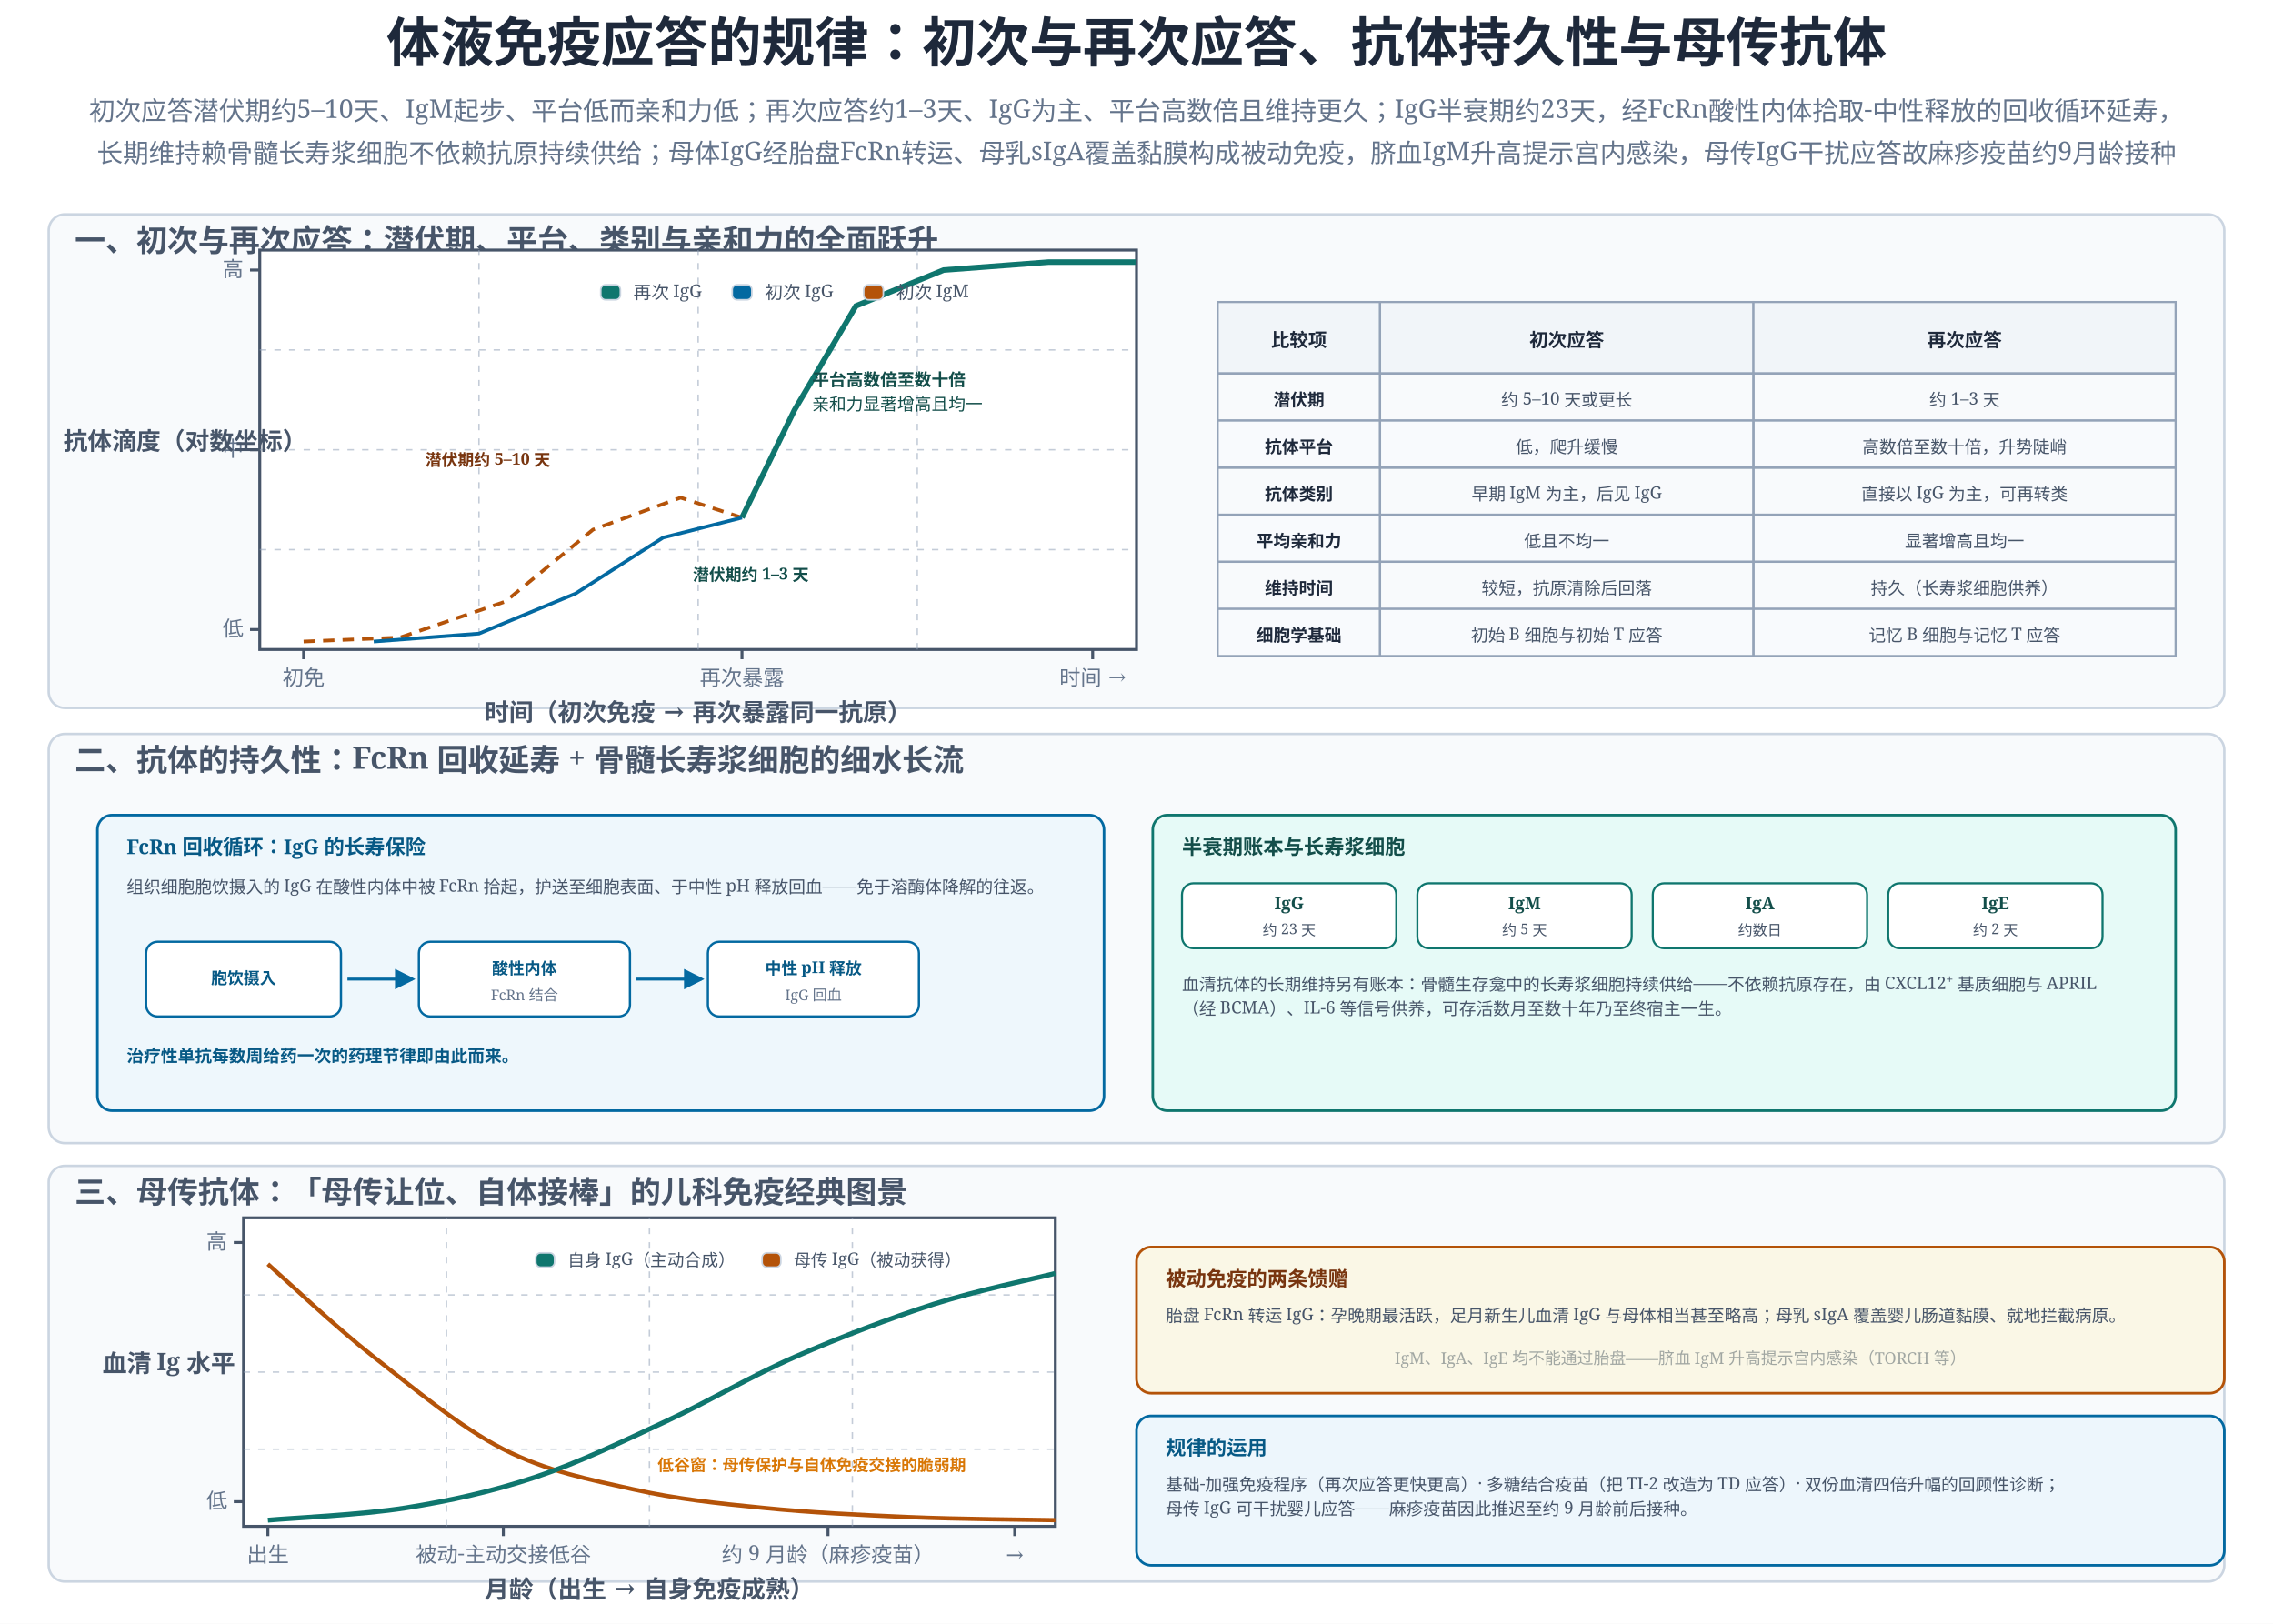
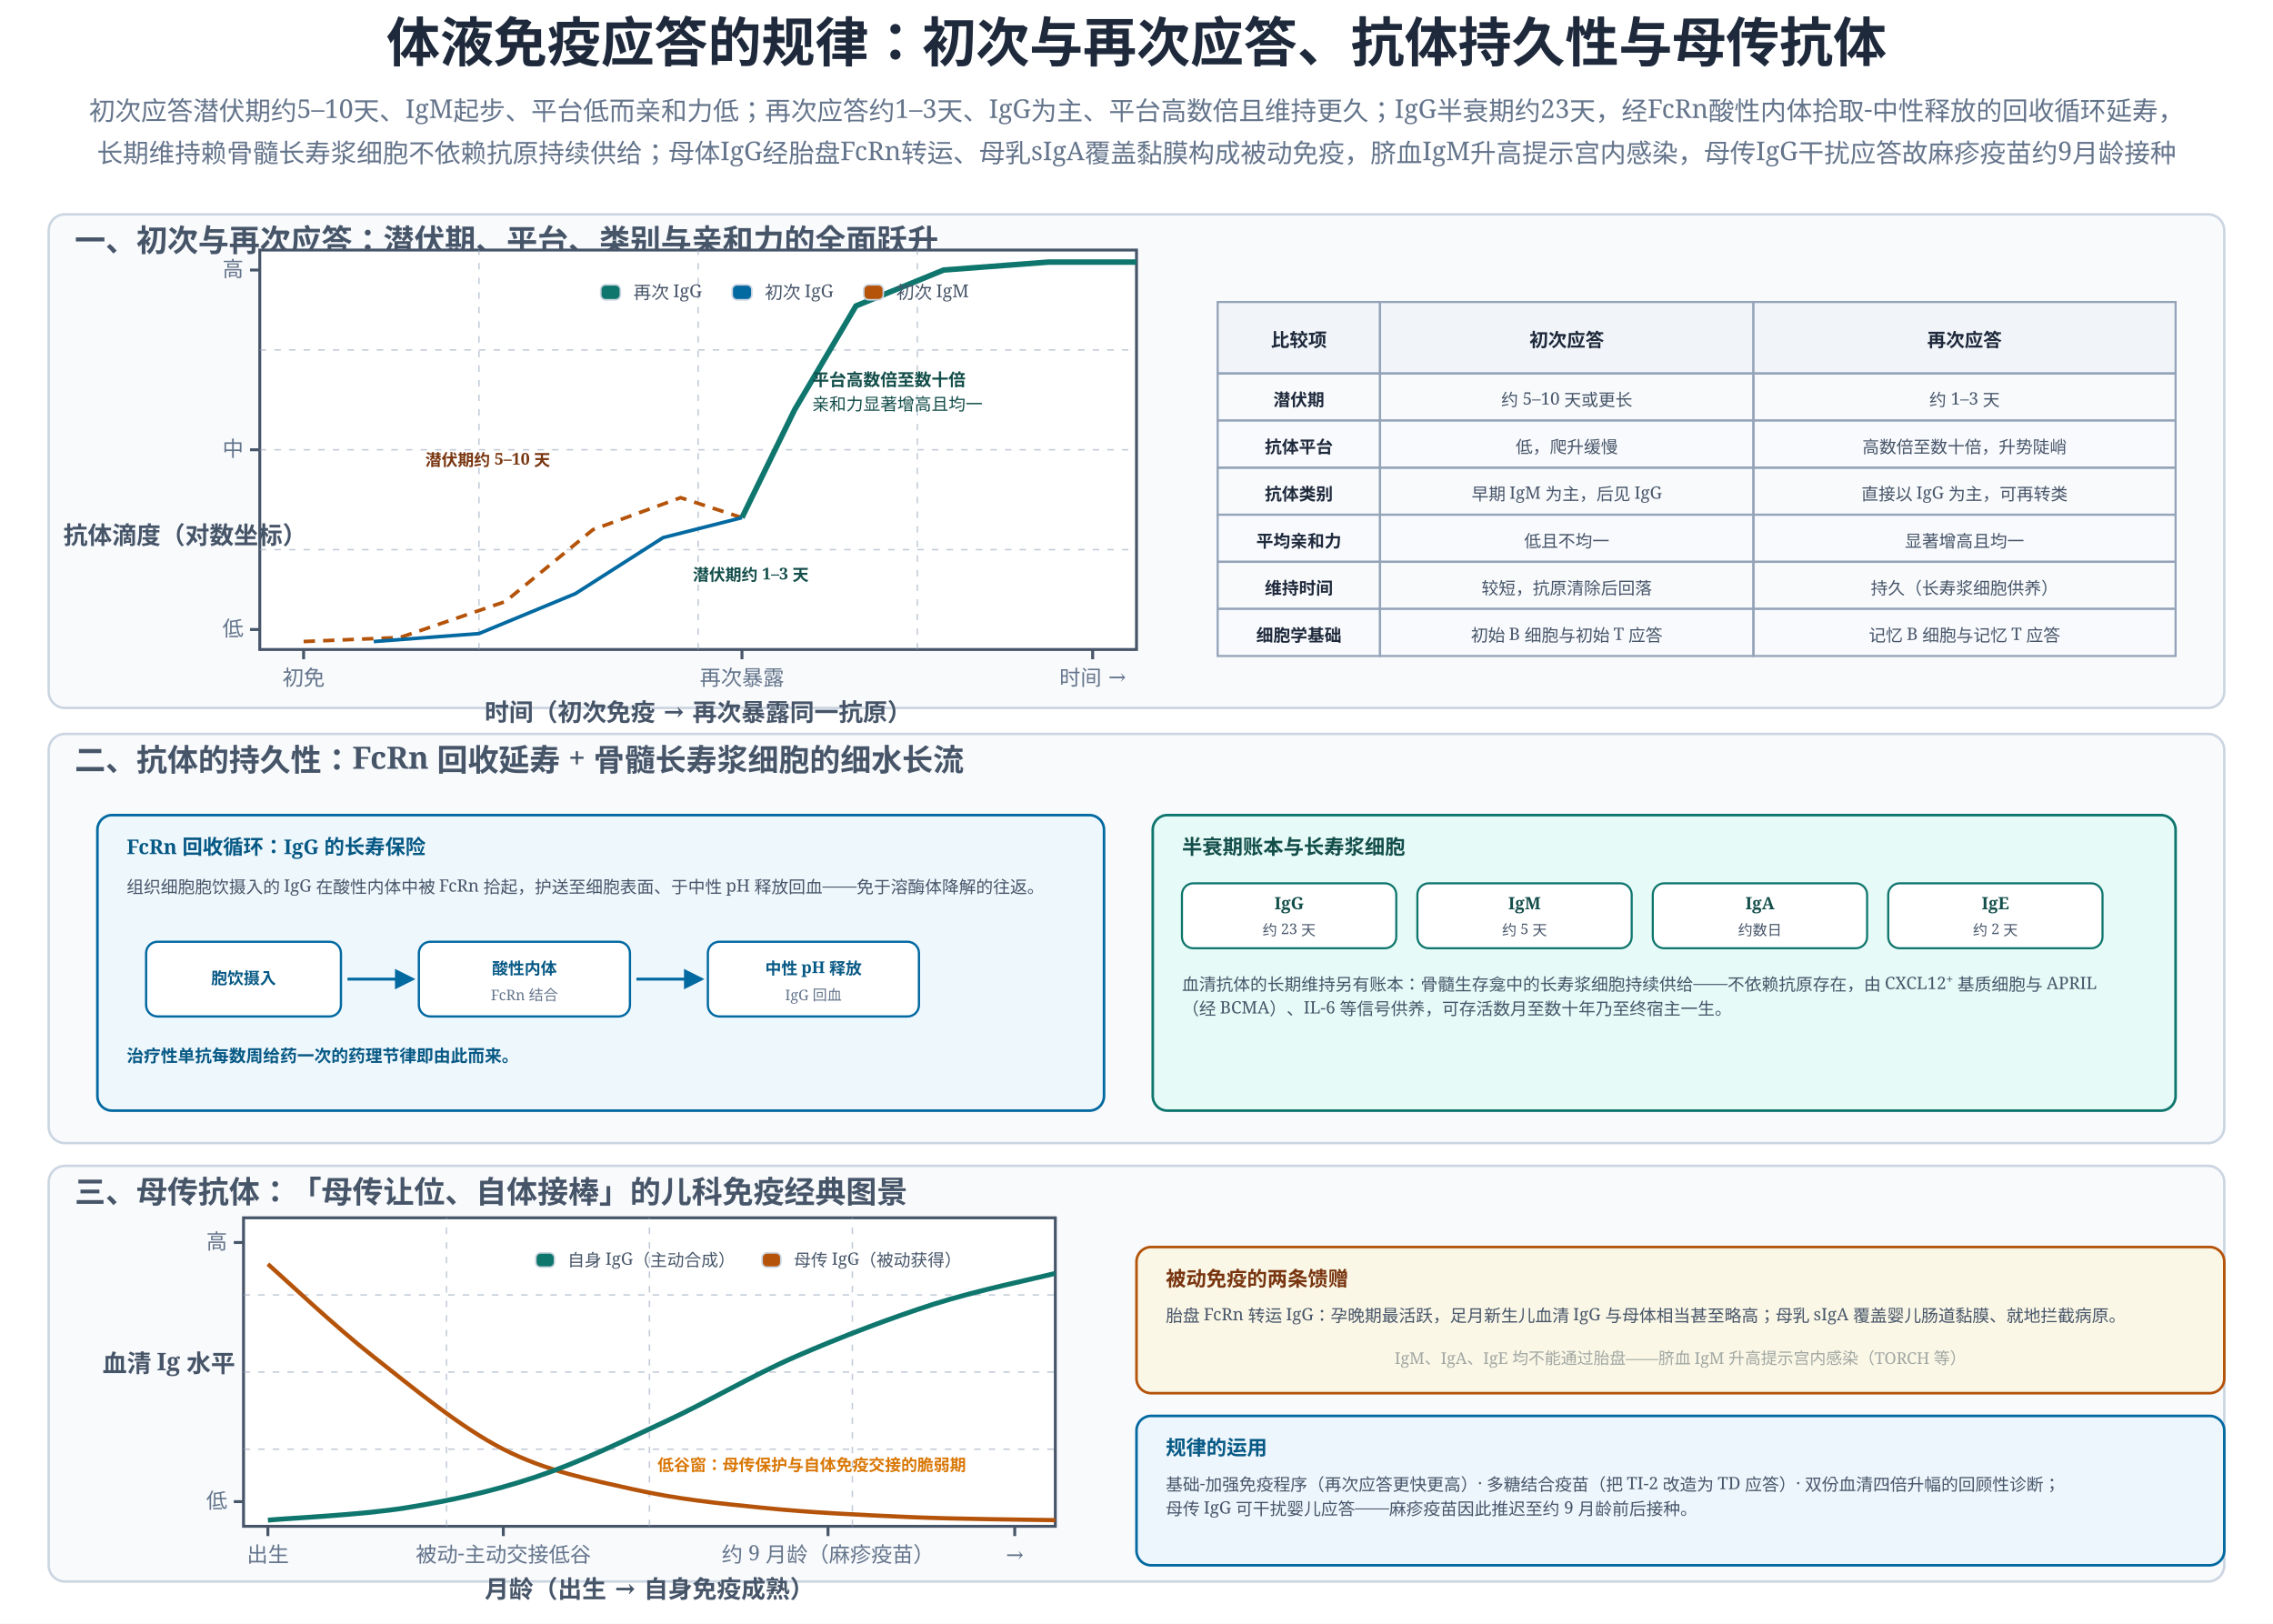
<svg xmlns="http://www.w3.org/2000/svg" width="1400" height="1000" viewBox="0 0 1400 1000" font-family="Noto Serif SC, LXGW WenKai, Songti SC, serif">
  <defs>
    <marker id="arr-ink" viewBox="0 0 10 10" refX="8.5" refY="5" markerWidth="7" markerHeight="7" orient="auto-start-reverse">
      <path d="M0,0 L10,5 L0,10 z" fill="#334155" />
    </marker>
    <marker id="arr-dna" viewBox="0 0 10 10" refX="8.5" refY="5" markerWidth="7" markerHeight="7" orient="auto-start-reverse">
      <path d="M0,0 L10,5 L0,10 z" fill="#0f766e" />
    </marker>
    <marker id="arr-rna" viewBox="0 0 10 10" refX="8.5" refY="5" markerWidth="7" markerHeight="7" orient="auto-start-reverse">
      <path d="M0,0 L10,5 L0,10 z" fill="#b45309" />
    </marker>
    <marker id="arr-pro" viewBox="0 0 10 10" refX="8.5" refY="5" markerWidth="7" markerHeight="7" orient="auto-start-reverse">
      <path d="M0,0 L10,5 L0,10 z" fill="#6d28d9" />
    </marker>
    <marker id="arr-enz" viewBox="0 0 10 10" refX="8.5" refY="5" markerWidth="7" markerHeight="7" orient="auto-start-reverse">
      <path d="M0,0 L10,5 L0,10 z" fill="#be185d" />
    </marker>
    <marker id="arr-acc" viewBox="0 0 10 10" refX="8.5" refY="5" markerWidth="7" markerHeight="7" orient="auto-start-reverse">
      <path d="M0,0 L10,5 L0,10 z" fill="#0369a1" />
    </marker>
    <marker id="arr-ok" viewBox="0 0 10 10" refX="8.5" refY="5" markerWidth="7" markerHeight="7" orient="auto-start-reverse">
      <path d="M0,0 L10,5 L0,10 z" fill="#059669" />
    </marker>
    <marker id="arr-warn" viewBox="0 0 10 10" refX="8.5" refY="5" markerWidth="7" markerHeight="7" orient="auto-start-reverse">
      <path d="M0,0 L10,5 L0,10 z" fill="#b45309" />
    </marker>
    <marker id="arr-bad" viewBox="0 0 10 10" refX="8.5" refY="5" markerWidth="7" markerHeight="7" orient="auto-start-reverse">
      <path d="M0,0 L10,5 L0,10 z" fill="#dc2626" />
    </marker>
    <marker id="arr-mute" viewBox="0 0 10 10" refX="8.5" refY="5" markerWidth="7" markerHeight="7" orient="auto-start-reverse">
      <path d="M0,0 L10,5 L0,10 z" fill="#94a3b8" />
    </marker>
  </defs>
  <rect x="0" y="0" width="1400" height="1000" fill="#ffffff" />
  <text x="700" y="38" text-anchor="middle" font-size="33" font-weight="700" fill="#1e293b">体液免疫应答的规律：初次与再次应答、抗体持久性与母传抗体</text>
  <text x="700" y="74" text-anchor="middle" font-size="16" fill="#64748b">初次应答潜伏期约5–10天、IgM起步、平台低而亲和力低；再次应答约1–3天、IgG为主、平台高数倍且维持更久；IgG半衰期约23天，经FcRn酸性内体拾取-中性释放的回收循环延寿，</text>
  <text x="700" y="100" text-anchor="middle" font-size="16" fill="#64748b">长期维持赖骨髓长寿浆细胞不依赖抗原持续供给；母体IgG经胎盘FcRn转运、母乳sIgA覆盖黏膜构成被动免疫，脐血IgM升高提示宫内感染，母传IgG干扰应答故麻疹疫苗约9月龄接种</text>
  <rect x="30" y="132" width="1340" height="304" rx="10" fill="#f8fafc" stroke="#cbd5e1" stroke-width="1.5" />
  <text x="46" y="154.84" font-size="19" fill="#475569" font-weight="700">一、初次与再次应答：潜伏期、平台、类别与亲和力的全面跃升</text>
  <line x1="187" y1="154" x2="187" y2="400" stroke="#dc2626" stroke-width="1.6" stroke-dasharray="5 4" opacity="0.7" />
  <line x1="457" y1="154" x2="457" y2="400" stroke="#dc2626" stroke-width="1.6" stroke-dasharray="5 4" opacity="0.7" />
  <rect x="160" y="154" width="540" height="246" fill="#ffffff" stroke="#475569" stroke-width="1.8" />
  <line x1="160" y1="338.5" x2="700" y2="338.5" stroke="#94a3b8" stroke-width="0.9" stroke-dasharray="4 5" opacity="0.55" />
  <line x1="295" y1="400" x2="295" y2="154" stroke="#94a3b8" stroke-width="0.9" stroke-dasharray="4 5" opacity="0.55" />
  <line x1="160" y1="277" x2="700" y2="277" stroke="#94a3b8" stroke-width="0.9" stroke-dasharray="4 5" opacity="0.55" />
  <line x1="430" y1="400" x2="430" y2="154" stroke="#94a3b8" stroke-width="0.9" stroke-dasharray="4 5" opacity="0.55" />
  <line x1="160" y1="215.5" x2="700" y2="215.5" stroke="#94a3b8" stroke-width="0.9" stroke-dasharray="4 5" opacity="0.55" />
  <line x1="565" y1="400" x2="565" y2="154" stroke="#94a3b8" stroke-width="0.9" stroke-dasharray="4 5" opacity="0.55" />
  <line x1="187" y1="400" x2="187" y2="406" stroke="#475569" stroke-width="1.8" />
  <text x="187" y="422" font-size="13" fill="#64748b" text-anchor="middle">初免</text>
  <line x1="457" y1="400" x2="457" y2="406" stroke="#475569" stroke-width="1.8" />
  <text x="457" y="422" font-size="13" fill="#64748b" text-anchor="middle">再次暴露</text>
  <line x1="673" y1="400" x2="673" y2="406" stroke="#475569" stroke-width="1.8" />
  <text x="673" y="422" font-size="13" fill="#64748b" text-anchor="middle">时间 →</text>
  <line x1="154" y1="387.7" x2="160" y2="387.7" stroke="#475569" stroke-width="1.8" />
  <text x="150" y="391.7" font-size="13" fill="#64748b" text-anchor="end">低</text>
  <line x1="154" y1="277" x2="160" y2="277" stroke="#475569" stroke-width="1.8" />
  <text x="150" y="281" font-size="13" fill="#64748b" text-anchor="end">中</text>
  <line x1="154" y1="166.3" x2="160" y2="166.3" stroke="#475569" stroke-width="1.8" />
  <text x="150" y="170.3" font-size="13" fill="#64748b" text-anchor="end">高</text>
  <text x="430" y="444" font-size="15" fill="#475569" text-anchor="middle" font-weight="600">时间（初次免疫 → 再次暴露同一抗原）</text>
-   <text x="114" y="277" font-size="15" fill="#475569" text-anchor="middle" font-weight="600">抗体滴度（对数坐标）</text>
+   <text x="114" y="335" font-size="15" fill="#475569" text-anchor="middle" font-weight="600">抗体滴度（对数坐标）</text>
  <path d="M187.0,395.1 L246.4,392.6 L311.2,370.5 L365.2,326.2 L419.2,306.5 L457.0,318.8" fill="none" stroke="#b45309" stroke-width="2.2" stroke-dasharray="7 5" />
  <path d="M230.2,395.1 L295.0,390.2 L354.4,365.6 L408.4,331.1 L457.0,318.8" fill="none" stroke="#0369a1" stroke-width="2.2" />
  <path d="M457.0,318.8 L489.4,252.4 L527.2,188.4 L581.2,166.3 L646.0,161.4 L700.0,161.4" fill="none" stroke="#0f766e" stroke-width="3.4" />
  <rect x="370" y="175.38" width="12.1" height="9.24" rx="3" fill="#0f766e" stroke="#cbd5e1" stroke-width="1" />
  <text x="390.1" y="183.96" font-size="11" fill="#475569">再次 IgG</text>
  <rect x="450.98" y="175.38" width="12.1" height="9.24" rx="3" fill="#0369a1" stroke="#cbd5e1" stroke-width="1" />
  <text x="471.08" y="183.96" font-size="11" fill="#475569">初次 IgG</text>
  <rect x="531.96" y="175.38" width="12.1" height="9.24" rx="3" fill="#b45309" stroke="#cbd5e1" stroke-width="1" />
  <text x="552.06" y="183.96" font-size="11" fill="#475569">初次 IgM</text>
  <text x="300.4" y="286.84" font-size="10" fill="#78350f" text-anchor="middle" font-weight="700">潜伏期约 5–10 天</text>
  <text x="462.4" y="357.56" font-size="10" fill="#134e4a" text-anchor="middle" font-weight="700">潜伏期约 1–3 天</text>
  <text x="500.2" y="237.64" font-size="10.5" fill="#134e4a" font-weight="700">平台高数倍至数十倍</text>
  <text x="500.2" y="252.64" font-size="10.5" fill="#134e4a">亲和力显著增高且均一</text>
  <rect x="750" y="186" width="100" height="44" fill="#f1f5f9" stroke="#94a3b8" stroke-width="1.3" />
  <text x="800" y="213.5" font-size="11.5" fill="#1e293b" text-anchor="middle" font-weight="700">比较项</text>
  <rect x="850" y="186" width="230" height="44" fill="#f1f5f9" stroke="#94a3b8" stroke-width="1.3" />
  <text x="965" y="213.5" font-size="11.5" fill="#1e293b" text-anchor="middle" font-weight="700">初次应答</text>
  <rect x="1080" y="186" width="260" height="44" fill="#f1f5f9" stroke="#94a3b8" stroke-width="1.3" />
  <text x="1210" y="213.5" font-size="11.5" fill="#1e293b" text-anchor="middle" font-weight="700">再次应答</text>
  <rect x="750" y="230" width="100" height="29" fill="none" stroke="#94a3b8" stroke-width="1.3" />
  <text x="800" y="250" font-size="10.5" fill="#1e293b" text-anchor="middle" font-weight="700">潜伏期</text>
  <rect x="850" y="230" width="230" height="29" fill="none" stroke="#94a3b8" stroke-width="1.3" />
  <text x="965" y="250" font-size="10.5" fill="#475569" text-anchor="middle" font-weight="500">约 5–10 天或更长</text>
  <rect x="1080" y="230" width="260" height="29" fill="none" stroke="#94a3b8" stroke-width="1.3" />
  <text x="1210" y="250" font-size="10.5" fill="#475569" text-anchor="middle" font-weight="500">约 1–3 天</text>
  <rect x="750" y="259" width="590" height="29" fill="#f8fafc" fill-opacity="0.85" />
  <rect x="750" y="259" width="100" height="29" fill="none" stroke="#94a3b8" stroke-width="1.3" />
  <text x="800" y="279" font-size="10.5" fill="#1e293b" text-anchor="middle" font-weight="700">抗体平台</text>
  <rect x="850" y="259" width="230" height="29" fill="none" stroke="#94a3b8" stroke-width="1.3" />
  <text x="965" y="279" font-size="10.5" fill="#475569" text-anchor="middle" font-weight="500">低，爬升缓慢</text>
  <rect x="1080" y="259" width="260" height="29" fill="none" stroke="#94a3b8" stroke-width="1.3" />
  <text x="1210" y="279" font-size="10.5" fill="#475569" text-anchor="middle" font-weight="500">高数倍至数十倍，升势陡峭</text>
  <rect x="750" y="288" width="100" height="29" fill="none" stroke="#94a3b8" stroke-width="1.3" />
  <text x="800" y="308" font-size="10.5" fill="#1e293b" text-anchor="middle" font-weight="700">抗体类别</text>
  <rect x="850" y="288" width="230" height="29" fill="none" stroke="#94a3b8" stroke-width="1.3" />
  <text x="965" y="308" font-size="10.5" fill="#475569" text-anchor="middle" font-weight="500">早期 IgM 为主，后见 IgG</text>
  <rect x="1080" y="288" width="260" height="29" fill="none" stroke="#94a3b8" stroke-width="1.3" />
  <text x="1210" y="308" font-size="10.5" fill="#475569" text-anchor="middle" font-weight="500">直接以 IgG 为主，可再转类</text>
  <rect x="750" y="317" width="590" height="29" fill="#f8fafc" fill-opacity="0.85" />
  <rect x="750" y="317" width="100" height="29" fill="none" stroke="#94a3b8" stroke-width="1.3" />
  <text x="800" y="337" font-size="10.5" fill="#1e293b" text-anchor="middle" font-weight="700">平均亲和力</text>
  <rect x="850" y="317" width="230" height="29" fill="none" stroke="#94a3b8" stroke-width="1.3" />
  <text x="965" y="337" font-size="10.5" fill="#475569" text-anchor="middle" font-weight="500">低且不均一</text>
  <rect x="1080" y="317" width="260" height="29" fill="none" stroke="#94a3b8" stroke-width="1.3" />
  <text x="1210" y="337" font-size="10.5" fill="#475569" text-anchor="middle" font-weight="500">显著增高且均一</text>
  <rect x="750" y="346" width="100" height="29" fill="none" stroke="#94a3b8" stroke-width="1.3" />
  <text x="800" y="366" font-size="10.5" fill="#1e293b" text-anchor="middle" font-weight="700">维持时间</text>
  <rect x="850" y="346" width="230" height="29" fill="none" stroke="#94a3b8" stroke-width="1.3" />
  <text x="965" y="366" font-size="10.5" fill="#475569" text-anchor="middle" font-weight="500">较短，抗原清除后回落</text>
  <rect x="1080" y="346" width="260" height="29" fill="none" stroke="#94a3b8" stroke-width="1.3" />
  <text x="1210" y="366" font-size="10.5" fill="#475569" text-anchor="middle" font-weight="500">持久（长寿浆细胞供养）</text>
  <rect x="750" y="375" width="590" height="29" fill="#f8fafc" fill-opacity="0.85" />
  <rect x="750" y="375" width="100" height="29" fill="none" stroke="#94a3b8" stroke-width="1.3" />
  <text x="800" y="395" font-size="10.5" fill="#1e293b" text-anchor="middle" font-weight="700">细胞学基础</text>
  <rect x="850" y="375" width="230" height="29" fill="none" stroke="#94a3b8" stroke-width="1.3" />
  <text x="965" y="395" font-size="10.5" fill="#475569" text-anchor="middle" font-weight="500">初始 B 细胞与初始 T 应答</text>
  <rect x="1080" y="375" width="260" height="29" fill="none" stroke="#94a3b8" stroke-width="1.3" />
  <text x="1210" y="395" font-size="10.5" fill="#475569" text-anchor="middle" font-weight="500">记忆 B 细胞与记忆 T 应答</text>
  <rect x="30" y="452" width="1340" height="252" rx="10" fill="#f8fafc" stroke="#cbd5e1" stroke-width="1.5" />
  <text x="46" y="474.84" font-size="19" fill="#475569" font-weight="700">二、抗体的持久性：FcRn 回收延寿 + 骨髓长寿浆细胞的细水长流</text>
  <rect x="60" y="502" width="620" height="182" rx="9" fill="#e0f2fe" fill-opacity="0.4" stroke="#0369a1" stroke-width="1.6" />
  <text x="78" y="526" font-size="12.5" fill="#075985" font-weight="700">FcRn 回收循环：IgG 的长寿保险</text>
  <text x="78" y="550" font-size="10.5" fill="#475569">组织细胞胞饮摄入的 IgG 在酸性内体中被 FcRn 拾起，护送至细胞表面、于中性 pH 释放回血——免于溶酶体降解的往返。</text>
  <rect x="90" y="580" width="120" height="46" rx="7" fill="#ffffff" stroke="#0369a1" stroke-width="1.4" />
  <text x="150" y="606" font-size="10" fill="#075985" text-anchor="middle" font-weight="700">胞饮摄入</text>
  <line x1="214" y1="603" x2="254" y2="603" stroke="#0369a1" stroke-width="1.8" marker-end="url(#arr-acc)" />
  <rect x="258" y="580" width="130" height="46" rx="7" fill="#ffffff" stroke="#0369a1" stroke-width="1.4" />
  <text x="323" y="600" font-size="10" fill="#075985" text-anchor="middle" font-weight="700">酸性内体</text>
  <text x="323" y="616" font-size="9" fill="#64748b" text-anchor="middle">FcRn 结合</text>
  <line x1="392" y1="603" x2="432" y2="603" stroke="#0369a1" stroke-width="1.8" marker-end="url(#arr-acc)" />
  <rect x="436" y="580" width="130" height="46" rx="7" fill="#ffffff" stroke="#0369a1" stroke-width="1.4" />
  <text x="501" y="600" font-size="10" fill="#075985" text-anchor="middle" font-weight="700">中性 pH 释放</text>
  <text x="501" y="616" font-size="9" fill="#64748b" text-anchor="middle">IgG 回血</text>
  <text x="78" y="654" font-size="10.5" fill="#075985" font-weight="600">治疗性单抗每数周给药一次的药理节律即由此而来。</text>
  <rect x="710" y="502" width="630" height="182" rx="9" fill="#ccfbf1" fill-opacity="0.4" stroke="#0f766e" stroke-width="1.6" />
  <text x="728" y="526" font-size="12.5" fill="#134e4a" font-weight="700">半衰期账本与长寿浆细胞</text>
  <rect x="728" y="544" width="132" height="40" rx="7" fill="#ffffff" stroke="#0f766e" stroke-width="1.3" />
  <text x="794" y="560" font-size="10.5" fill="#134e4a" text-anchor="middle" font-weight="700">IgG</text>
  <text x="794" y="576" font-size="9" fill="#475569" text-anchor="middle">约 23 天</text>
  <rect x="873" y="544" width="132" height="40" rx="7" fill="#ffffff" stroke="#0f766e" stroke-width="1.3" />
  <text x="939" y="560" font-size="10.5" fill="#134e4a" text-anchor="middle" font-weight="700">IgM</text>
  <text x="939" y="576" font-size="9" fill="#475569" text-anchor="middle">约 5 天</text>
  <rect x="1018" y="544" width="132" height="40" rx="7" fill="#ffffff" stroke="#0f766e" stroke-width="1.3" />
  <text x="1084" y="560" font-size="10.5" fill="#134e4a" text-anchor="middle" font-weight="700">IgA</text>
  <text x="1084" y="576" font-size="9" fill="#475569" text-anchor="middle">约数日</text>
  <rect x="1163" y="544" width="132" height="40" rx="7" fill="#ffffff" stroke="#0f766e" stroke-width="1.3" />
  <text x="1229" y="560" font-size="10.5" fill="#134e4a" text-anchor="middle" font-weight="700">IgE</text>
  <text x="1229" y="576" font-size="9" fill="#475569" text-anchor="middle">约 2 天</text>
  <text x="728" y="610" font-size="10.5" fill="#475569">血清抗体的长期维持另有账本：骨髓生存龛中的长寿浆细胞持续供给——不依赖抗原存在，由 CXCL12⁺ 基质细胞与 APRIL</text>
  <text x="728" y="625" font-size="10.5" fill="#475569">（经 BCMA）、IL-6 等信号供养，可存活数月至数十年乃至终宿主一生。</text>
  <rect x="30" y="718" width="1340" height="256" rx="10" fill="#f8fafc" stroke="#cbd5e1" stroke-width="1.5" />
  <text x="46" y="740.84" font-size="19" fill="#475569" font-weight="700">三、母传抗体：「母传让位、自体接棒」的儿科免疫经典图景</text>
  <rect x="150" y="750" width="500" height="190" fill="#ffffff" stroke="#475569" stroke-width="1.8" />
  <line x1="150" y1="892.5" x2="650" y2="892.5" stroke="#94a3b8" stroke-width="0.9" stroke-dasharray="4 5" opacity="0.55" />
  <line x1="275" y1="940" x2="275" y2="750" stroke="#94a3b8" stroke-width="0.9" stroke-dasharray="4 5" opacity="0.55" />
  <line x1="150" y1="845" x2="650" y2="845" stroke="#94a3b8" stroke-width="0.9" stroke-dasharray="4 5" opacity="0.55" />
  <line x1="400" y1="940" x2="400" y2="750" stroke="#94a3b8" stroke-width="0.9" stroke-dasharray="4 5" opacity="0.55" />
  <line x1="150" y1="797.5" x2="650" y2="797.5" stroke="#94a3b8" stroke-width="0.9" stroke-dasharray="4 5" opacity="0.55" />
  <line x1="525" y1="940" x2="525" y2="750" stroke="#94a3b8" stroke-width="0.9" stroke-dasharray="4 5" opacity="0.55" />
  <line x1="165" y1="940" x2="165" y2="946" stroke="#475569" stroke-width="1.8" />
  <text x="165" y="962" font-size="13" fill="#64748b" text-anchor="middle">出生</text>
  <line x1="310" y1="940" x2="310" y2="946" stroke="#475569" stroke-width="1.8" />
  <text x="310" y="962" font-size="13" fill="#64748b" text-anchor="middle">被动-主动交接低谷</text>
  <line x1="510" y1="940" x2="510" y2="946" stroke="#475569" stroke-width="1.8" />
  <text x="510" y="962" font-size="13" fill="#64748b" text-anchor="middle">约 9 月龄（麻疹疫苗）</text>
  <line x1="625" y1="940" x2="625" y2="946" stroke="#475569" stroke-width="1.8" />
  <text x="625" y="962" font-size="13" fill="#64748b" text-anchor="middle">→</text>
  <line x1="144" y1="924.8" x2="150" y2="924.8" stroke="#475569" stroke-width="1.8" />
  <text x="140" y="928.8" font-size="13" fill="#64748b" text-anchor="end">低</text>
  <line x1="144" y1="765.2" x2="150" y2="765.2" stroke="#475569" stroke-width="1.8" />
  <text x="140" y="769.2" font-size="13" fill="#64748b" text-anchor="end">高</text>
  <text x="400" y="984" font-size="15" fill="#475569" text-anchor="middle" font-weight="600">月龄（出生 → 自身免疫成熟）</text>
  <text x="104" y="845" font-size="15" fill="#475569" text-anchor="middle" font-weight="600">血清 Ig 水平</text>
  <path d="M165,778.5 C175.8,788.0 205.8,816.5 230,835.5 C254.2,854.5 283.3,878.9 310,892.5 C336.7,906.1 363.3,911.2 390,917.2 C416.7,923.2 441.7,925.8 470,928.6 C498.3,931.5 530.0,933.0 560,934.3 C590.0,935.6 635.0,935.9 650,936.2" fill="none" stroke="#b45309" stroke-width="2.6" />
  <path d="M165,936.2 C179.2,934.9 222.5,933.0 250,928.6 C277.5,924.2 303.3,918.5 330,909.6 C356.7,900.7 383.3,887.8 410,875.4 C436.7,863.0 462.5,847.5 490,835.5 C517.5,823.5 548.3,811.8 575,803.2 C601.7,794.7 637.5,787.4 650,784.2" fill="none" stroke="#0f766e" stroke-width="3" />
  <rect x="330" y="771.59" width="11.55" height="8.82" rx="3" fill="#0f766e" stroke="#cbd5e1" stroke-width="1" />
  <text x="349.55" y="779.78" font-size="10.5" fill="#475569">自身 IgG（主动合成）</text>
  <rect x="469.39" y="771.59" width="11.55" height="8.82" rx="3" fill="#b45309" stroke="#cbd5e1" stroke-width="1" />
  <text x="488.94" y="779.78" font-size="10.5" fill="#475569">母传 IgG（被动获得）</text>
  <text x="500" y="905.8" font-size="10" fill="#d97706" text-anchor="middle" font-weight="700">低谷窗：母传保护与自体免疫交接的脆弱期</text>
  <text x="1035" y="840" font-size="10" fill="#64748b" text-anchor="middle">IgM、IgA、IgE 均不能通过胎盘——脐血 IgM 升高提示宫内感染（TORCH 等）</text>
  <rect x="700" y="768" width="670" height="90" rx="9" fill="#fef3c7" fill-opacity="0.4" stroke="#b45309" stroke-width="1.6" />
  <text x="718" y="792" font-size="12.5" fill="#78350f" font-weight="700">被动免疫的两条馈赠</text>
  <text x="718" y="814" font-size="10.5" fill="#475569">胎盘 FcRn 转运 IgG：孕晚期最活跃，足月新生儿血清 IgG 与母体相当甚至略高；母乳 sIgA 覆盖婴儿肠道黏膜、就地拦截病原。</text>
  <rect x="700" y="872" width="670" height="92" rx="9" fill="#e0f2fe" fill-opacity="0.45" stroke="#0369a1" stroke-width="1.6" />
  <text x="718" y="896" font-size="12.5" fill="#075985" font-weight="700">规律的运用</text>
  <text x="718" y="918" font-size="10.5" fill="#475569">基础-加强免疫程序（再次应答更快更高）· 多糖结合疫苗（把 TI-2 改造为 TD 应答）· 双份血清四倍升幅的回顾性诊断；</text>
  <text x="718" y="933" font-size="10.5" fill="#475569">母传 IgG 可干扰婴儿应答——麻疹疫苗因此推迟至约 9 月龄前后接种。</text>
</svg>
